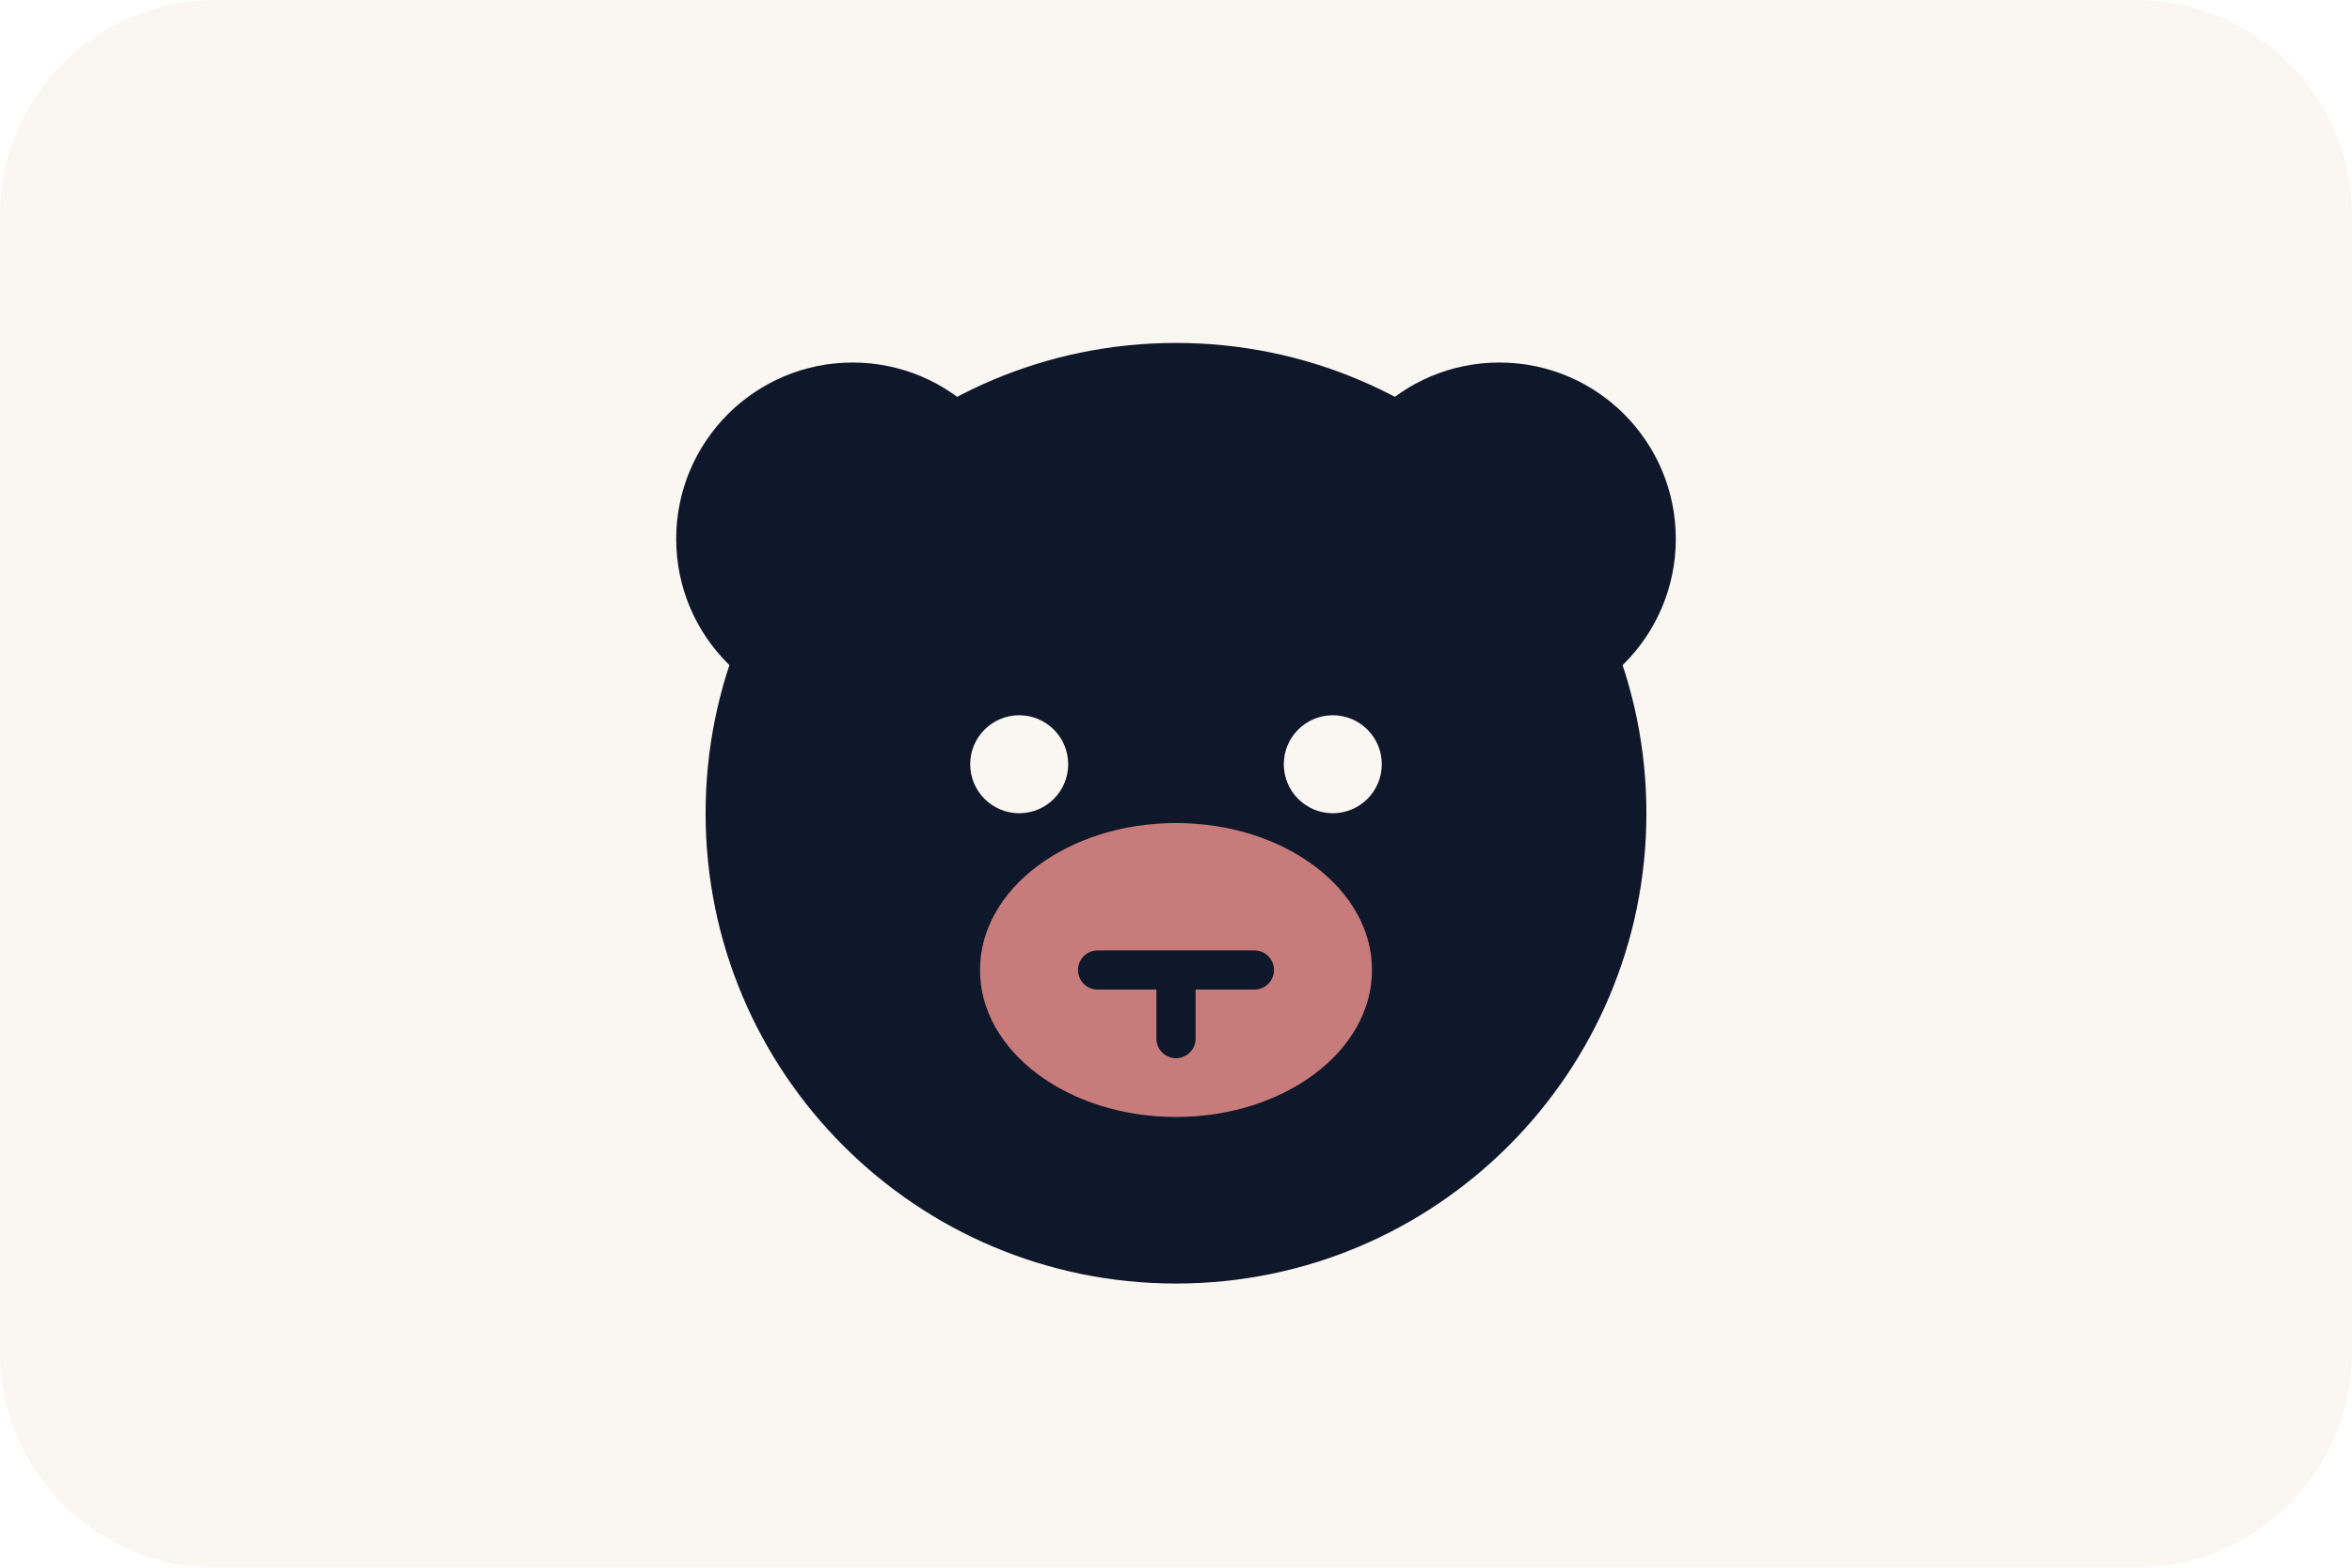
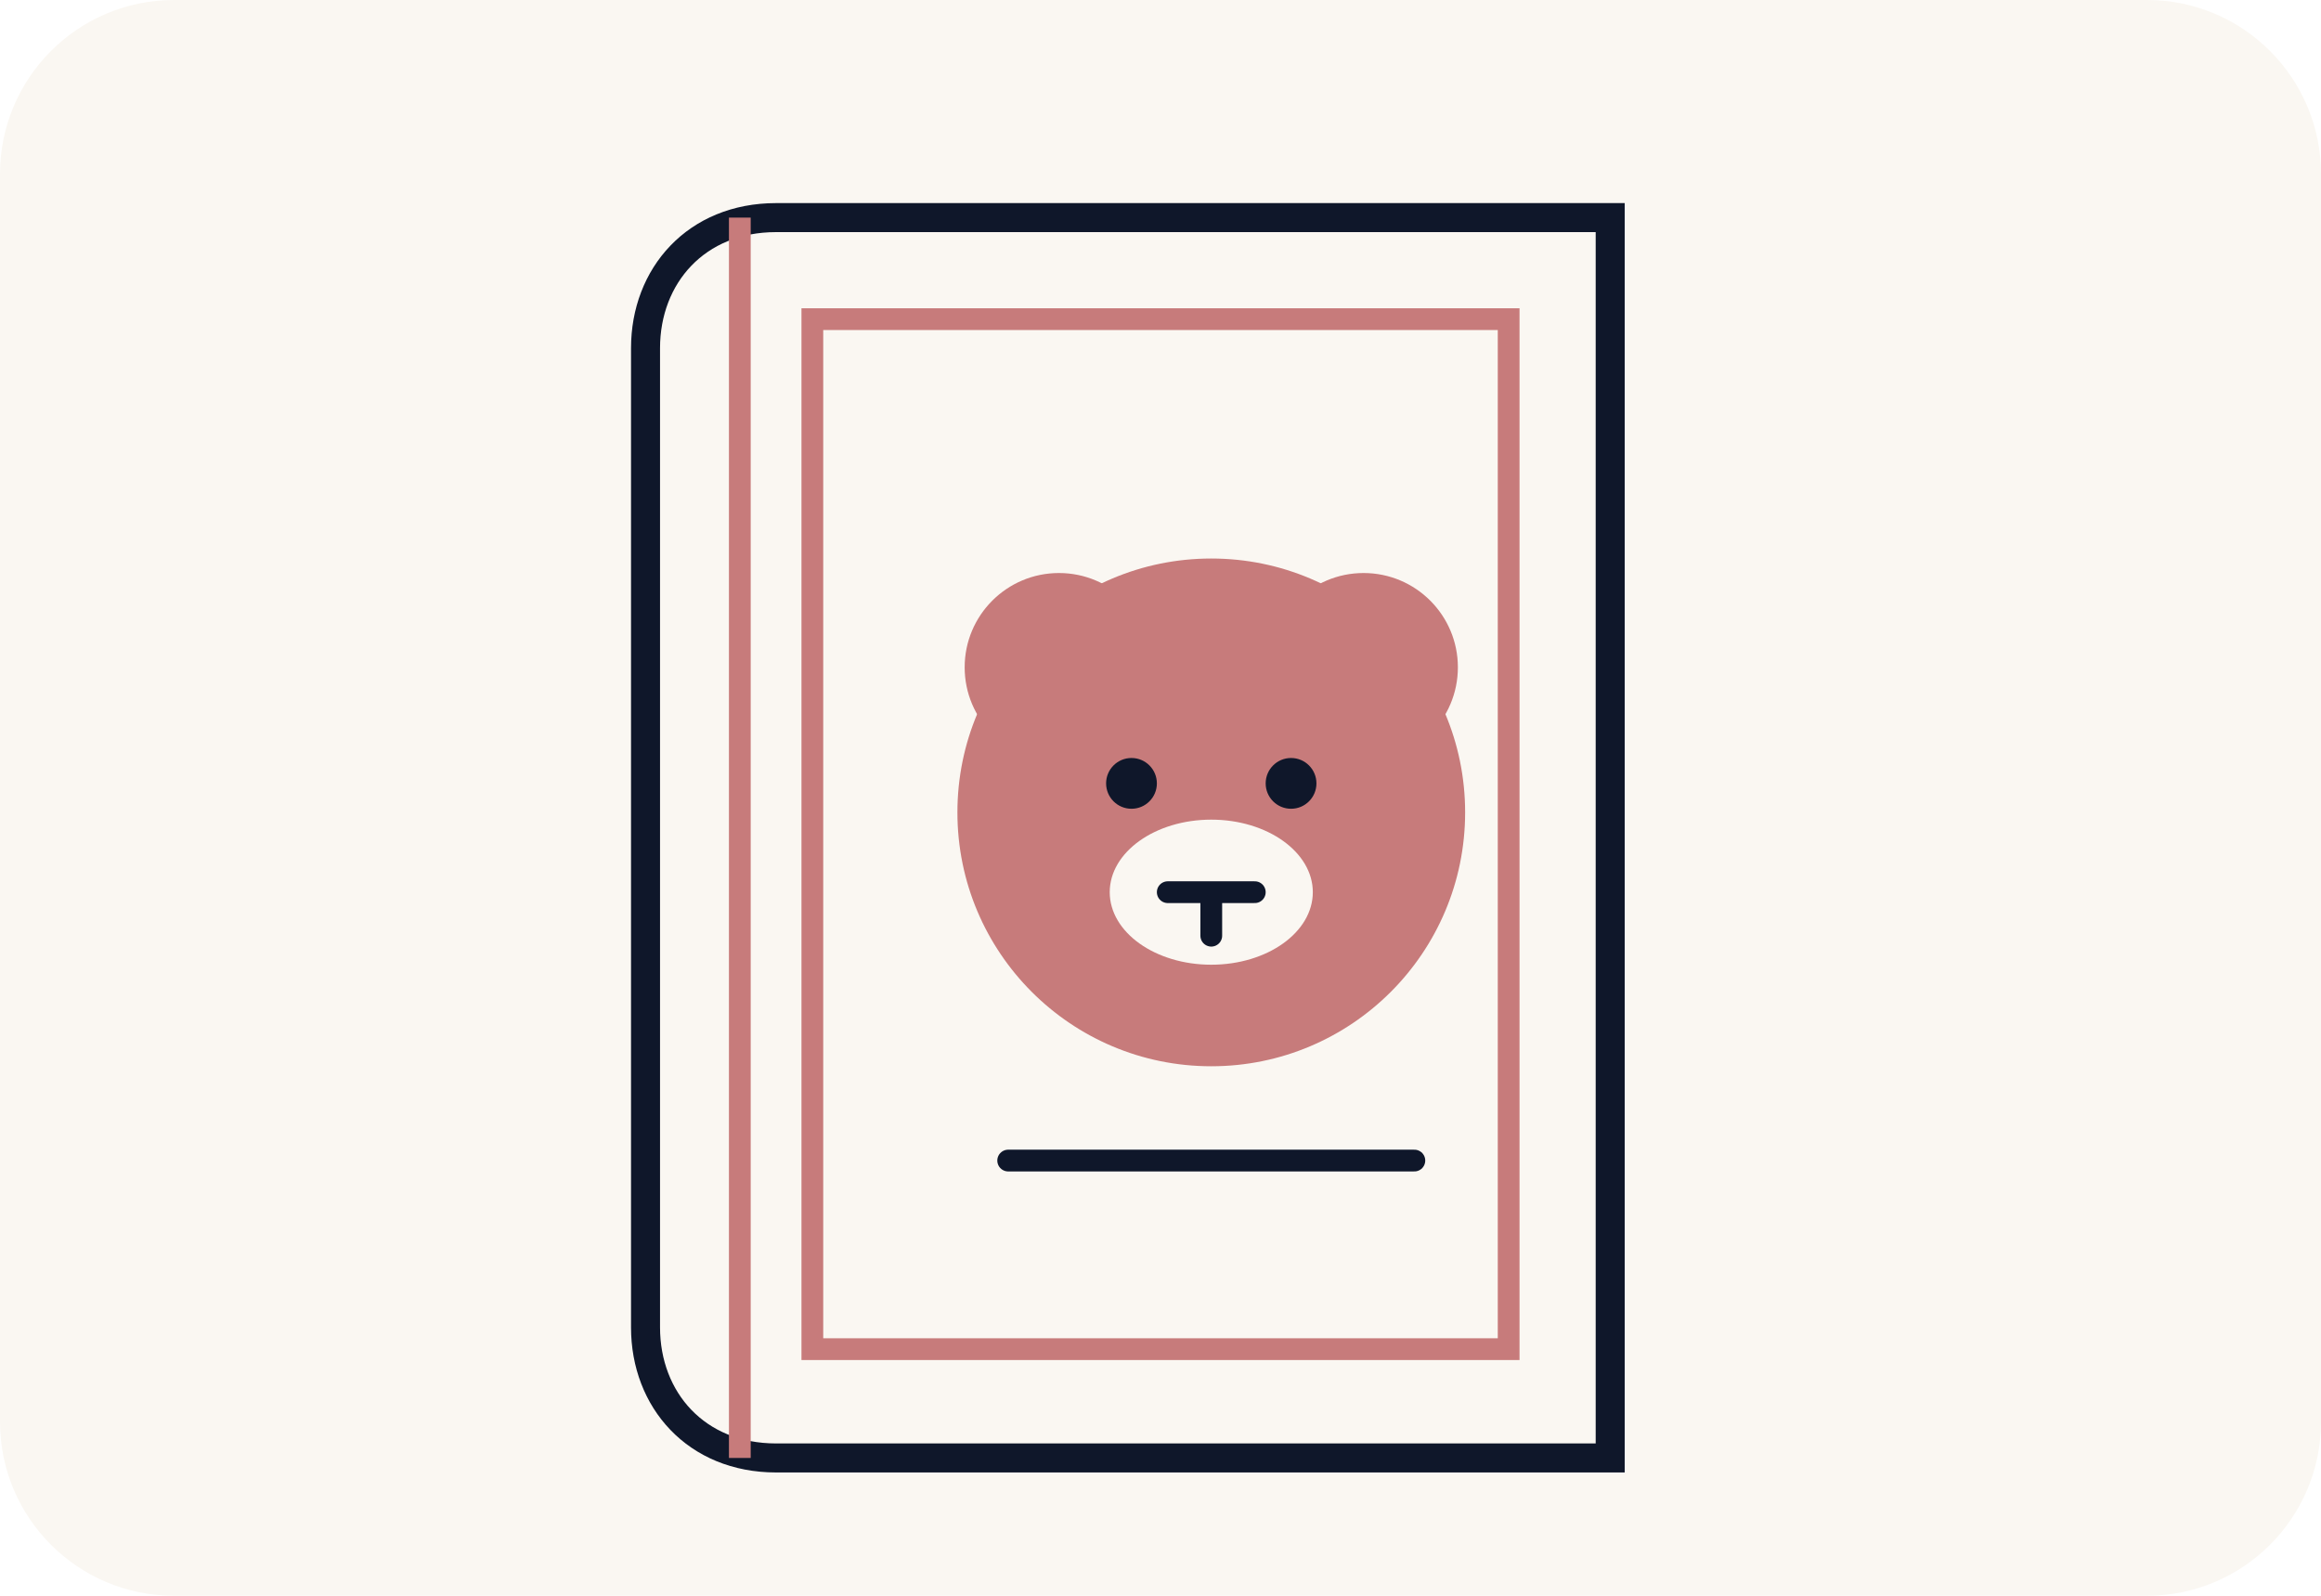
- <svg xmlns="http://www.w3.org/2000/svg" viewBox="0 0 240 160">
-   <rect width="240" height="160" rx="22" fill="#FAF7F2" />
-   <circle cx="87" cy="55" r="18" fill="#0F172A" />
-   <circle cx="153" cy="55" r="18" fill="#0F172A" />
-   <circle cx="120" cy="83" r="48" fill="#0F172A" />
-   <circle cx="104" cy="78" r="5" fill="#FAF7F2" />
-   <circle cx="136" cy="78" r="5" fill="#FAF7F2" />
-   <ellipse cx="120" cy="99" rx="20" ry="15" fill="#C77B7B" />
-   <path d="M112 99h16M120 99v7" stroke="#0F172A" stroke-width="4" stroke-linecap="round" />
+ <svg xmlns="http://www.w3.org/2000/svg" viewBox="0 0 320 220">
+   <rect width="320" height="220" rx="24" fill="#FAF7F2" />
+   <g transform="translate(89 21)">
+     <path d="M18 9h115v171H18c-11 0-18-8-18-18V27C0 17 7 9 18 9Z" fill="#FAF7F2" stroke="#0F172A" stroke-width="4" />
+     <path d="M13 9v171M23 23h96v142H23z" fill="none" stroke="#C77B7B" stroke-width="3" />
+     <circle cx="57" cy="71" r="13" fill="#C77B7B" />
+     <circle cx="99" cy="71" r="13" fill="#C77B7B" />
+     <circle cx="78" cy="91" r="35" fill="#C77B7B" />
+     <circle cx="67" cy="87" r="3.5" fill="#0F172A" />
+     <circle cx="89" cy="87" r="3.5" fill="#0F172A" />
+     <ellipse cx="78" cy="102" rx="14" ry="10" fill="#FAF7F2" />
+     <path d="M72 102h12M78 102v6" stroke="#0F172A" stroke-width="3" stroke-linecap="round" />
+     <path d="M50 139h56" stroke="#0F172A" stroke-width="3" stroke-linecap="round" />
+   </g>
</svg>
